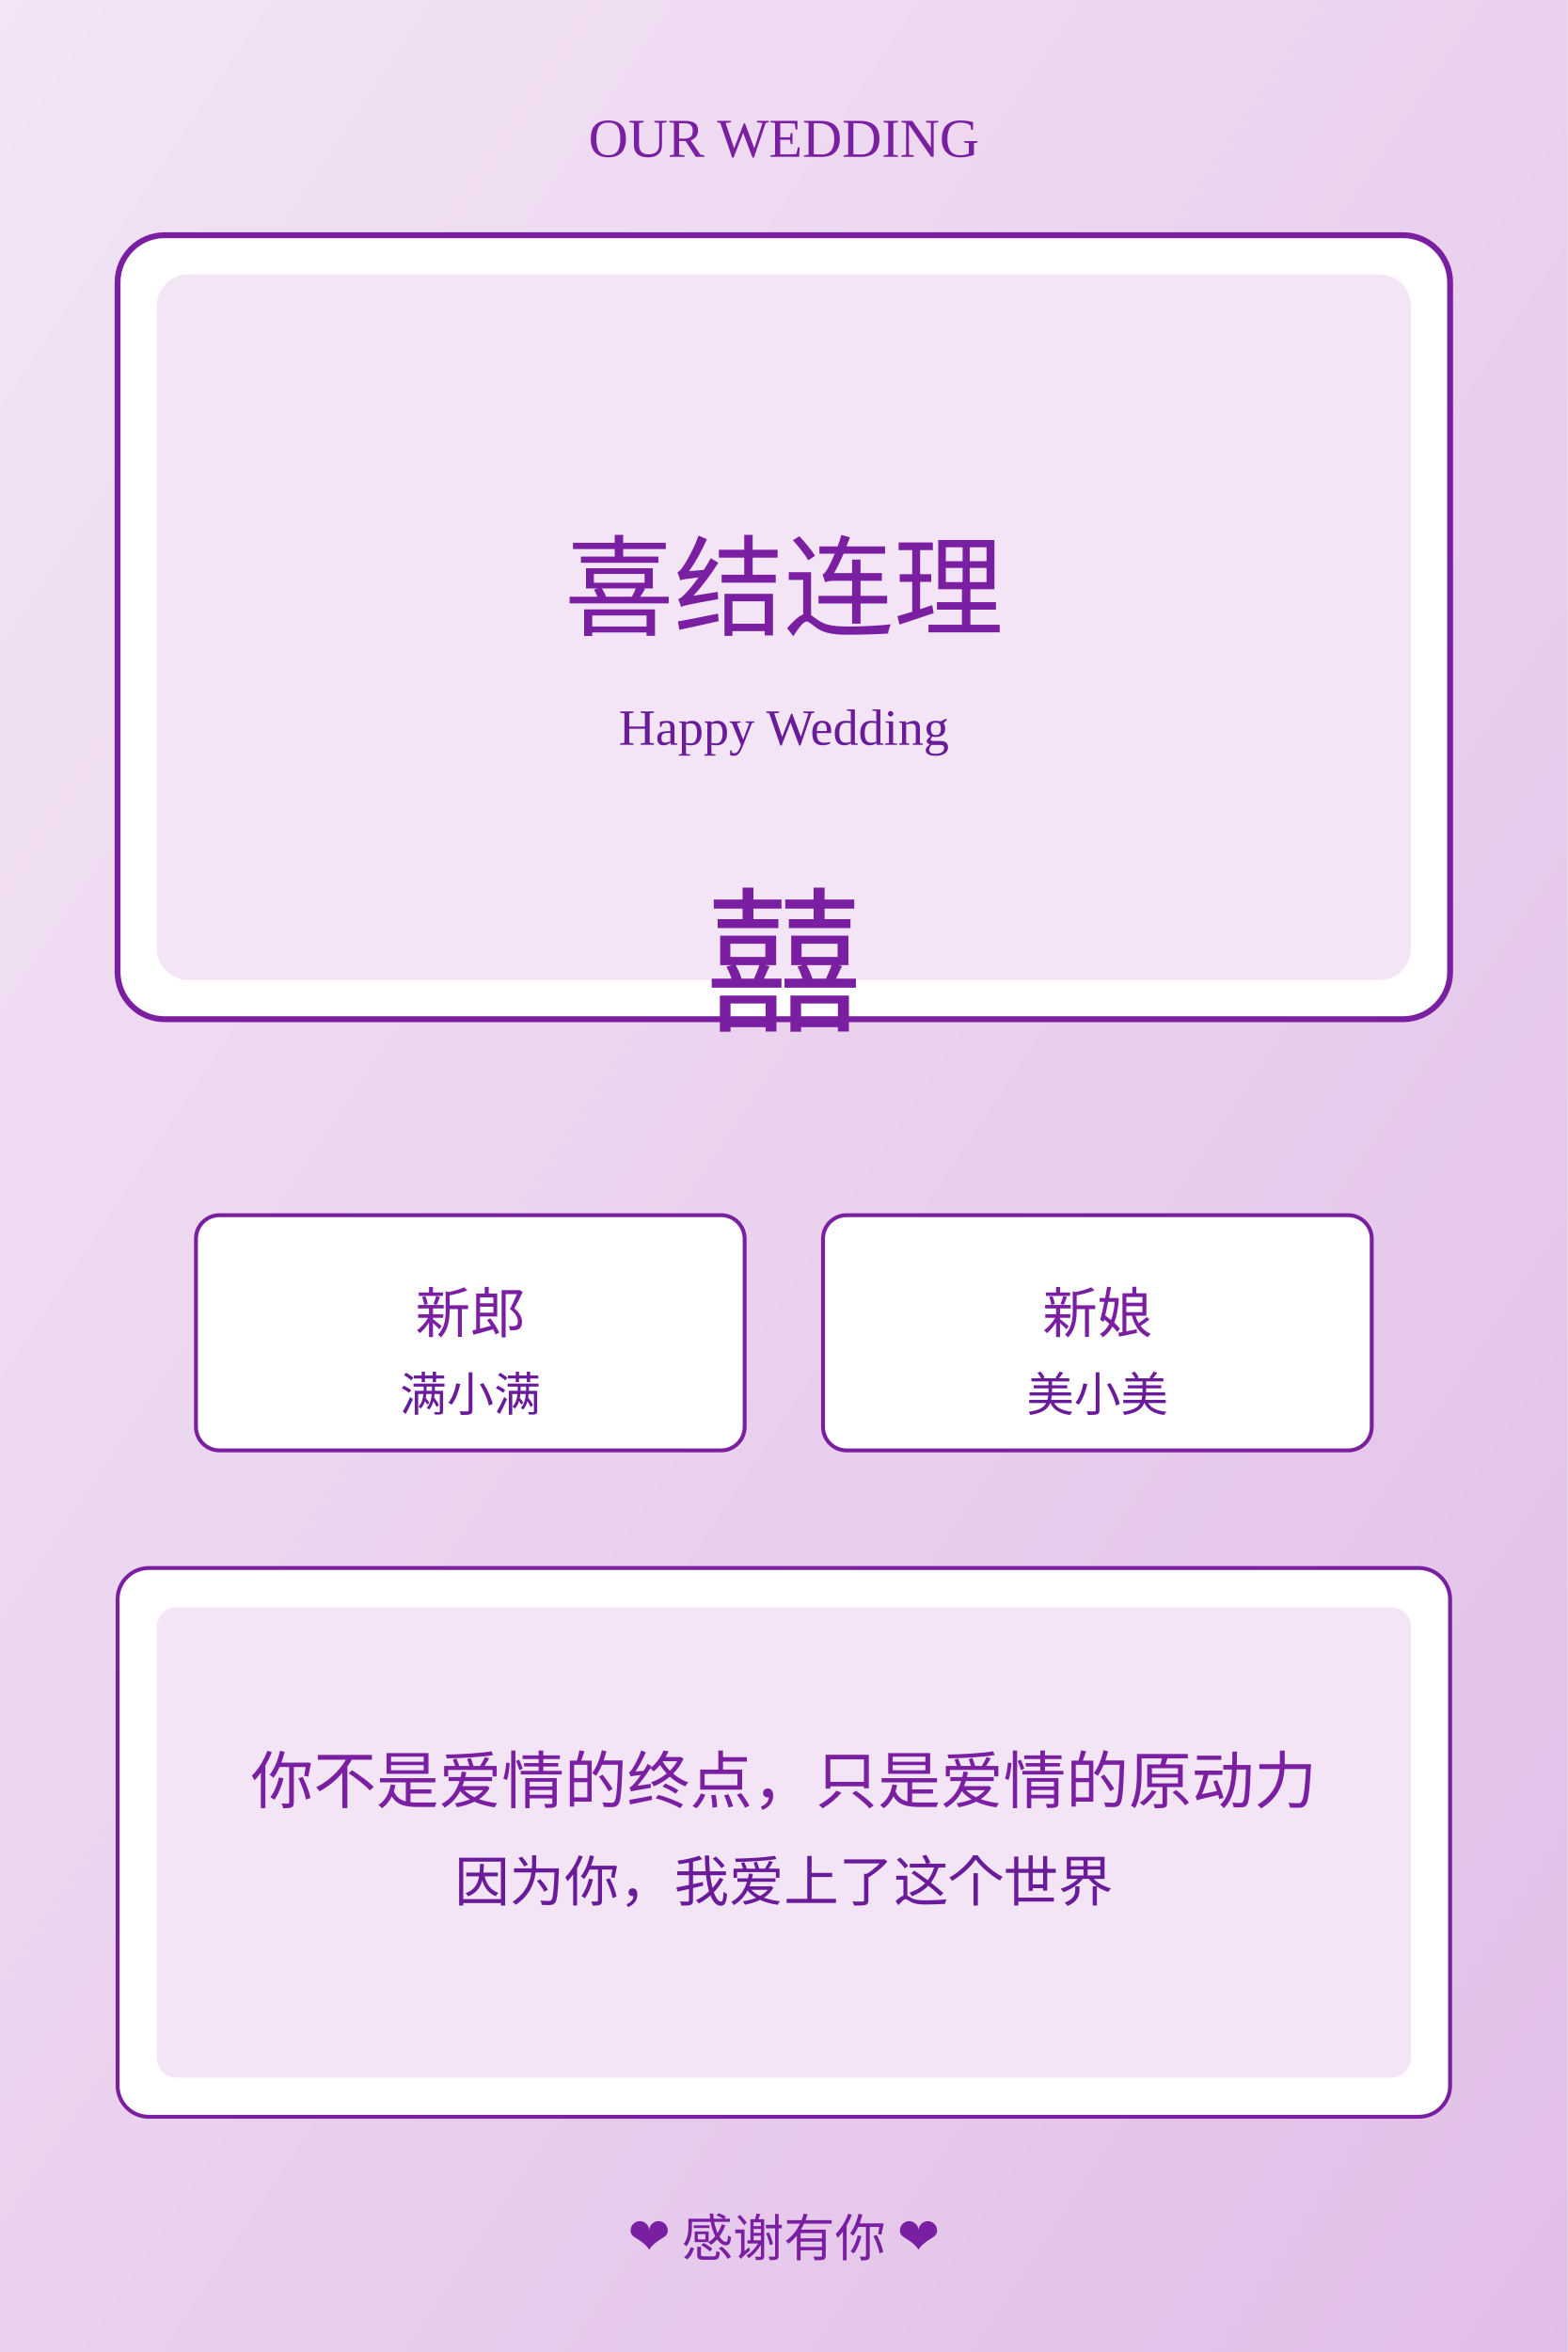
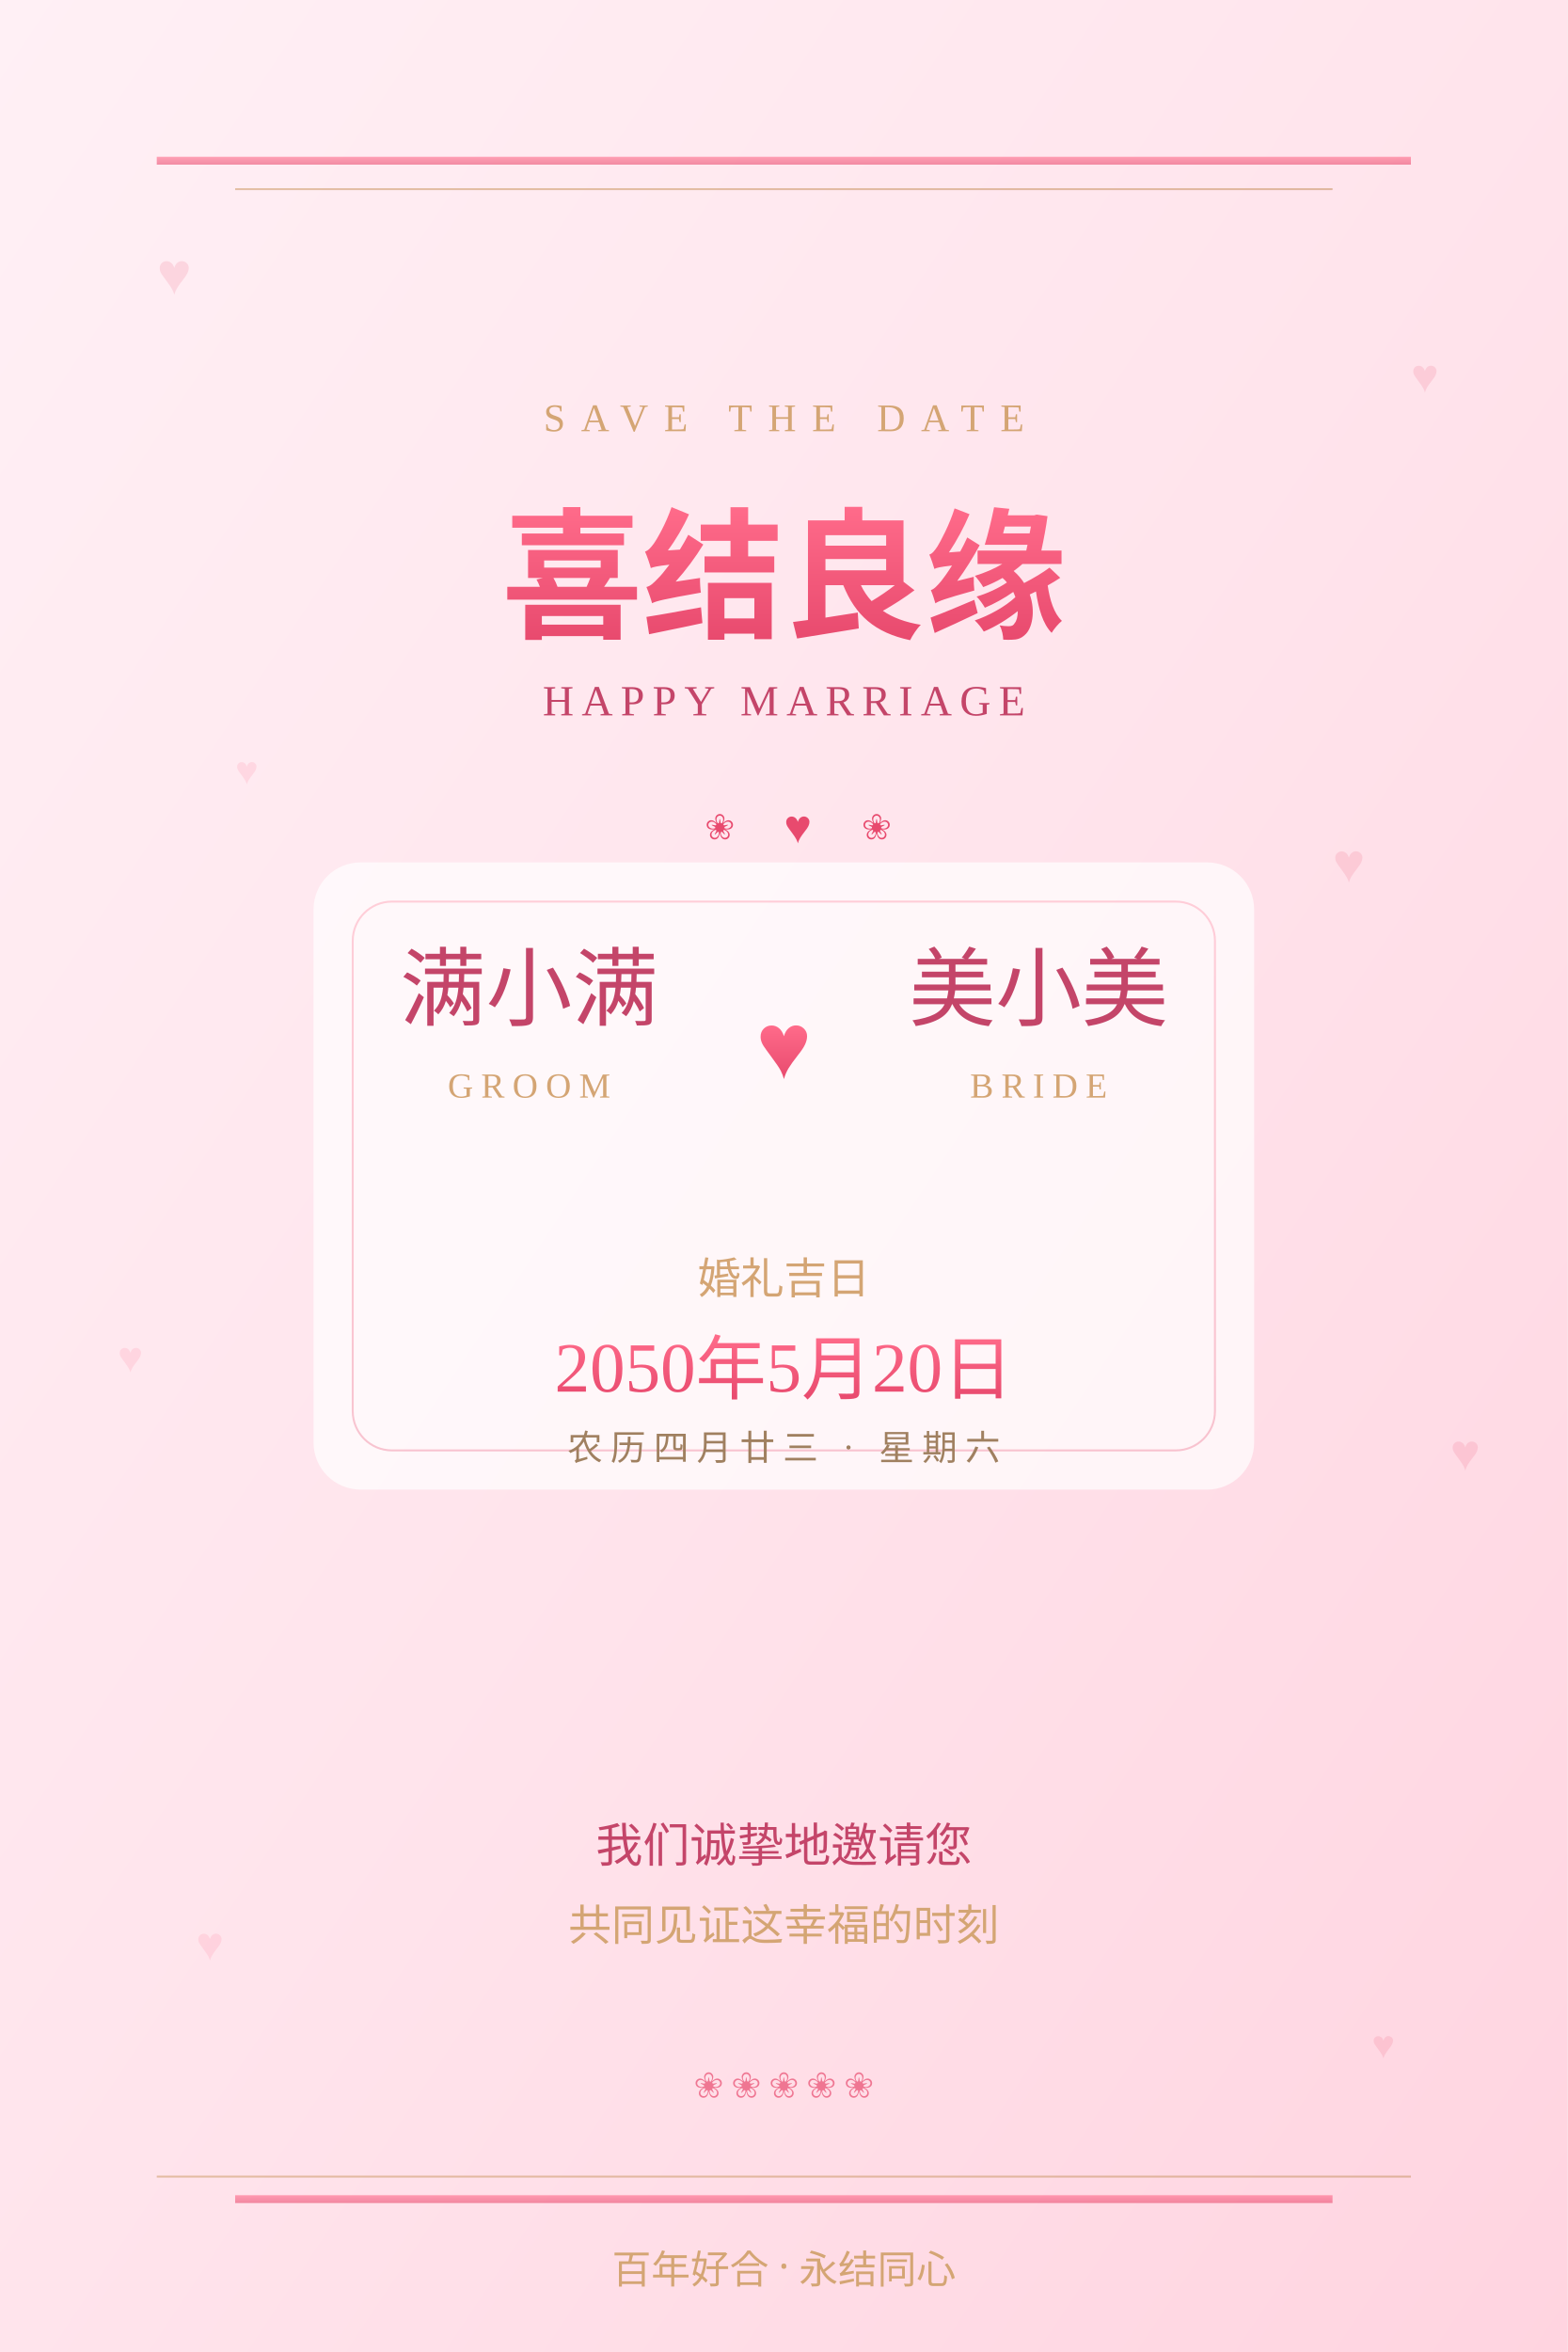
<svg xmlns="http://www.w3.org/2000/svg" width="800" height="1200" viewBox="0 0 800 1200">
  <defs>
    <linearGradient id="bg4" x1="0%" y1="0%" x2="100%" y2="100%">
-       <stop offset="0%" style="stop-color:#f3e5f5;stop-opacity:1" />
-       <stop offset="100%" style="stop-color:#e1bee7;stop-opacity:1" />
+       <stop offset="0%" style="stop-color:#fff0f5;stop-opacity:1" />
+       <stop offset="50%" style="stop-color:#ffe4ec;stop-opacity:1" />
+       <stop offset="100%" style="stop-color:#ffd4e0;stop-opacity:1" />
+     </linearGradient>
+     <linearGradient id="pinkGold" x1="0%" y1="0%" x2="100%" y2="100%">
+       <stop offset="0%" style="stop-color:#d4a574;stop-opacity:1" />
+       <stop offset="100%" style="stop-color:#c9956c;stop-opacity:1" />
+     </linearGradient>
+     <linearGradient id="roseRed" x1="0%" y1="0%" x2="0%" y2="100%">
+       <stop offset="0%" style="stop-color:#ff6b8a;stop-opacity:1" />
+       <stop offset="100%" style="stop-color:#e84a6e;stop-opacity:1" />
    </linearGradient>
  </defs>
  <rect width="800" height="1200" fill="url(#bg4)" />
-   <text x="400" y="80" font-size="28" fill="#7b1fa2" text-anchor="middle">OUR WEDDING</text>
-   <rect x="60" y="120" width="680" height="400" rx="24" fill="#ffffff" stroke="#7b1fa2" stroke-width="3" />
-   <rect x="80" y="140" width="640" height="360" rx="16" fill="#f3e5f5" />
-   <text x="400" y="320" font-size="56" fill="#7b1fa2" text-anchor="middle" font-family="STKaiti">喜结连理</text>
-   <text x="400" y="380" font-size="26" fill="#6a1b9a" text-anchor="middle">Happy Wedding</text>
-   <text x="400" y="520" font-size="80" fill="#7b1fa2" text-anchor="middle" font-family="STKaiti">囍</text>
-   <rect x="100" y="620" width="280" height="120" rx="12" fill="#ffffff" stroke="#7b1fa2" stroke-width="2" />
-   <text x="240" y="680" font-size="28" fill="#7b1fa2" text-anchor="middle" font-family="STKaiti">新郎</text>
-   <text x="240" y="720" font-size="24" fill="#6a1b9a" text-anchor="middle">满小满</text>
-   <rect x="420" y="620" width="280" height="120" rx="12" fill="#ffffff" stroke="#7b1fa2" stroke-width="2" />
-   <text x="560" y="680" font-size="28" fill="#7b1fa2" text-anchor="middle" font-family="STKaiti">新娘</text>
-   <text x="560" y="720" font-size="24" fill="#6a1b9a" text-anchor="middle">美小美</text>
-   <rect x="60" y="800" width="680" height="280" rx="16" fill="#ffffff" stroke="#7b1fa2" stroke-width="2" />
-   <rect x="80" y="820" width="640" height="240" rx="10" fill="#f3e5f5" />
-   <text x="400" y="920" font-size="32" fill="#7b1fa2" text-anchor="middle" font-family="STKaiti">你不是爱情的终点，只是爱情的原动力</text>
-   <text x="400" y="970" font-size="28" fill="#6a1b9a" text-anchor="middle" font-family="STKaiti">因为你，我爱上了这个世界</text>
-   <text x="400" y="1150" font-size="26" fill="#7b1fa2" text-anchor="middle">❤️ 感谢有你 ❤️</text>
+   <g opacity="0.15">
+     <text x="80" y="150" font-size="30" fill="#e84a6e">♥</text>
+     <text x="720" y="200" font-size="24" fill="#e84a6e">♥</text>
+     <text x="120" y="400" font-size="20" fill="#ff6b8a">♥</text>
+     <text x="680" y="450" font-size="28" fill="#e84a6e">♥</text>
+     <text x="60" y="700" font-size="22" fill="#ff6b8a">♥</text>
+     <text x="740" y="750" font-size="26" fill="#e84a6e">♥</text>
+     <text x="100" y="1000" font-size="24" fill="#ff6b8a">♥</text>
+     <text x="700" y="1050" font-size="20" fill="#e84a6e">♥</text>
+   </g>
+   <rect x="80" y="80" width="640" height="4" fill="url(#roseRed)" opacity="0.6" />
+   <rect x="120" y="96" width="560" height="1" fill="url(#pinkGold)" opacity="0.6" />
+   <g transform="translate(400, 220)">
+     <text x="0" y="0" text-anchor="middle" font-size="20" fill="#d4a574" letter-spacing="8">SAVE THE DATE</text>
+   </g>
+   <text x="400" y="320" text-anchor="middle" font-size="72" fill="url(#roseRed)" font-family="STKaiti, KaiTi, serif" font-weight="bold">喜结良缘</text>
+   <text x="400" y="365" text-anchor="middle" font-size="22" fill="#c44569" letter-spacing="4">HAPPY MARRIAGE</text>
+   <g transform="translate(400, 420)">
+     <line x1="-200" y1="0" x2="-60" y2="0" stroke="url(#pinkGold)" stroke-width="1" opacity="0.5" />
+     <text x="-40" y="8" font-size="18" fill="#e84a6e">❀</text>
+     <text x="0" y="10" font-size="24" fill="#e84a6e">♥</text>
+     <text x="40" y="8" font-size="18" fill="#e84a6e">❀</text>
+     <line x1="60" y1="0" x2="200" y2="0" stroke="url(#pinkGold)" stroke-width="1" opacity="0.5" />
+   </g>
+   <g transform="translate(400, 560)">
+     <rect x="-240" y="-120" width="480" height="320" fill="#ffffff" rx="24" opacity="0.7" />
+     <rect x="-220" y="-100" width="440" height="280" fill="none" stroke="url(#roseRed)" stroke-width="1" rx="20" opacity="0.3" />
+     <text x="-130" y="-40" text-anchor="middle" font-size="44" fill="#c44569" font-family="STKaiti, KaiTi, serif">满小满</text>
+     <text x="-130" y="0" text-anchor="middle" font-size="18" fill="#d4a574" letter-spacing="4">GROOM</text>
+     <text x="0" y="-10" text-anchor="middle" font-size="48" fill="url(#roseRed)">♥</text>
+     <text x="130" y="-40" text-anchor="middle" font-size="44" fill="#c44569" font-family="STKaiti, KaiTi, serif">美小美</text>
+     <text x="130" y="0" text-anchor="middle" font-size="18" fill="#d4a574" letter-spacing="4">BRIDE</text>
+     <line x1="-180" y1="50" x2="180" y2="50" stroke="url(#pinkGold)" stroke-width="1" opacity="0.4" />
+     <text x="0" y="100" text-anchor="middle" font-size="22" fill="#d4a574" font-family="STKaiti, KaiTi, serif">婚礼吉日</text>
+     <text x="0" y="150" text-anchor="middle" font-size="36" fill="url(#roseRed)" font-weight="500">2050年5月20日</text>
+     <text x="0" y="185" text-anchor="middle" font-size="18" fill="#a08060" letter-spacing="4">农历四月廿三 · 星期六</text>
+   </g>
+   <g transform="translate(400, 950)">
+     <text x="0" y="0" text-anchor="middle" font-size="24" fill="#c44569" font-family="STKaiti, KaiTi, serif">我们诚挚地邀请您</text>
+     <text x="0" y="40" text-anchor="middle" font-size="22" fill="#d4a574" font-family="STKaiti, KaiTi, serif">共同见证这幸福的时刻</text>
+   </g>
+   <g transform="translate(400, 1070)" opacity="0.7">
+     <text x="0" y="0" text-anchor="middle" font-size="18" fill="#e84a6e">❀ ❀ ❀ ❀ ❀</text>
+   </g>
+   <rect x="80" y="1110" width="640" height="1" fill="url(#pinkGold)" opacity="0.6" />
+   <rect x="120" y="1120" width="560" height="4" fill="url(#roseRed)" opacity="0.6" />
+   <text x="400" y="1165" text-anchor="middle" font-size="20" fill="#d4a574" font-family="STKaiti, KaiTi, serif">百年好合 · 永结同心</text>
</svg>
